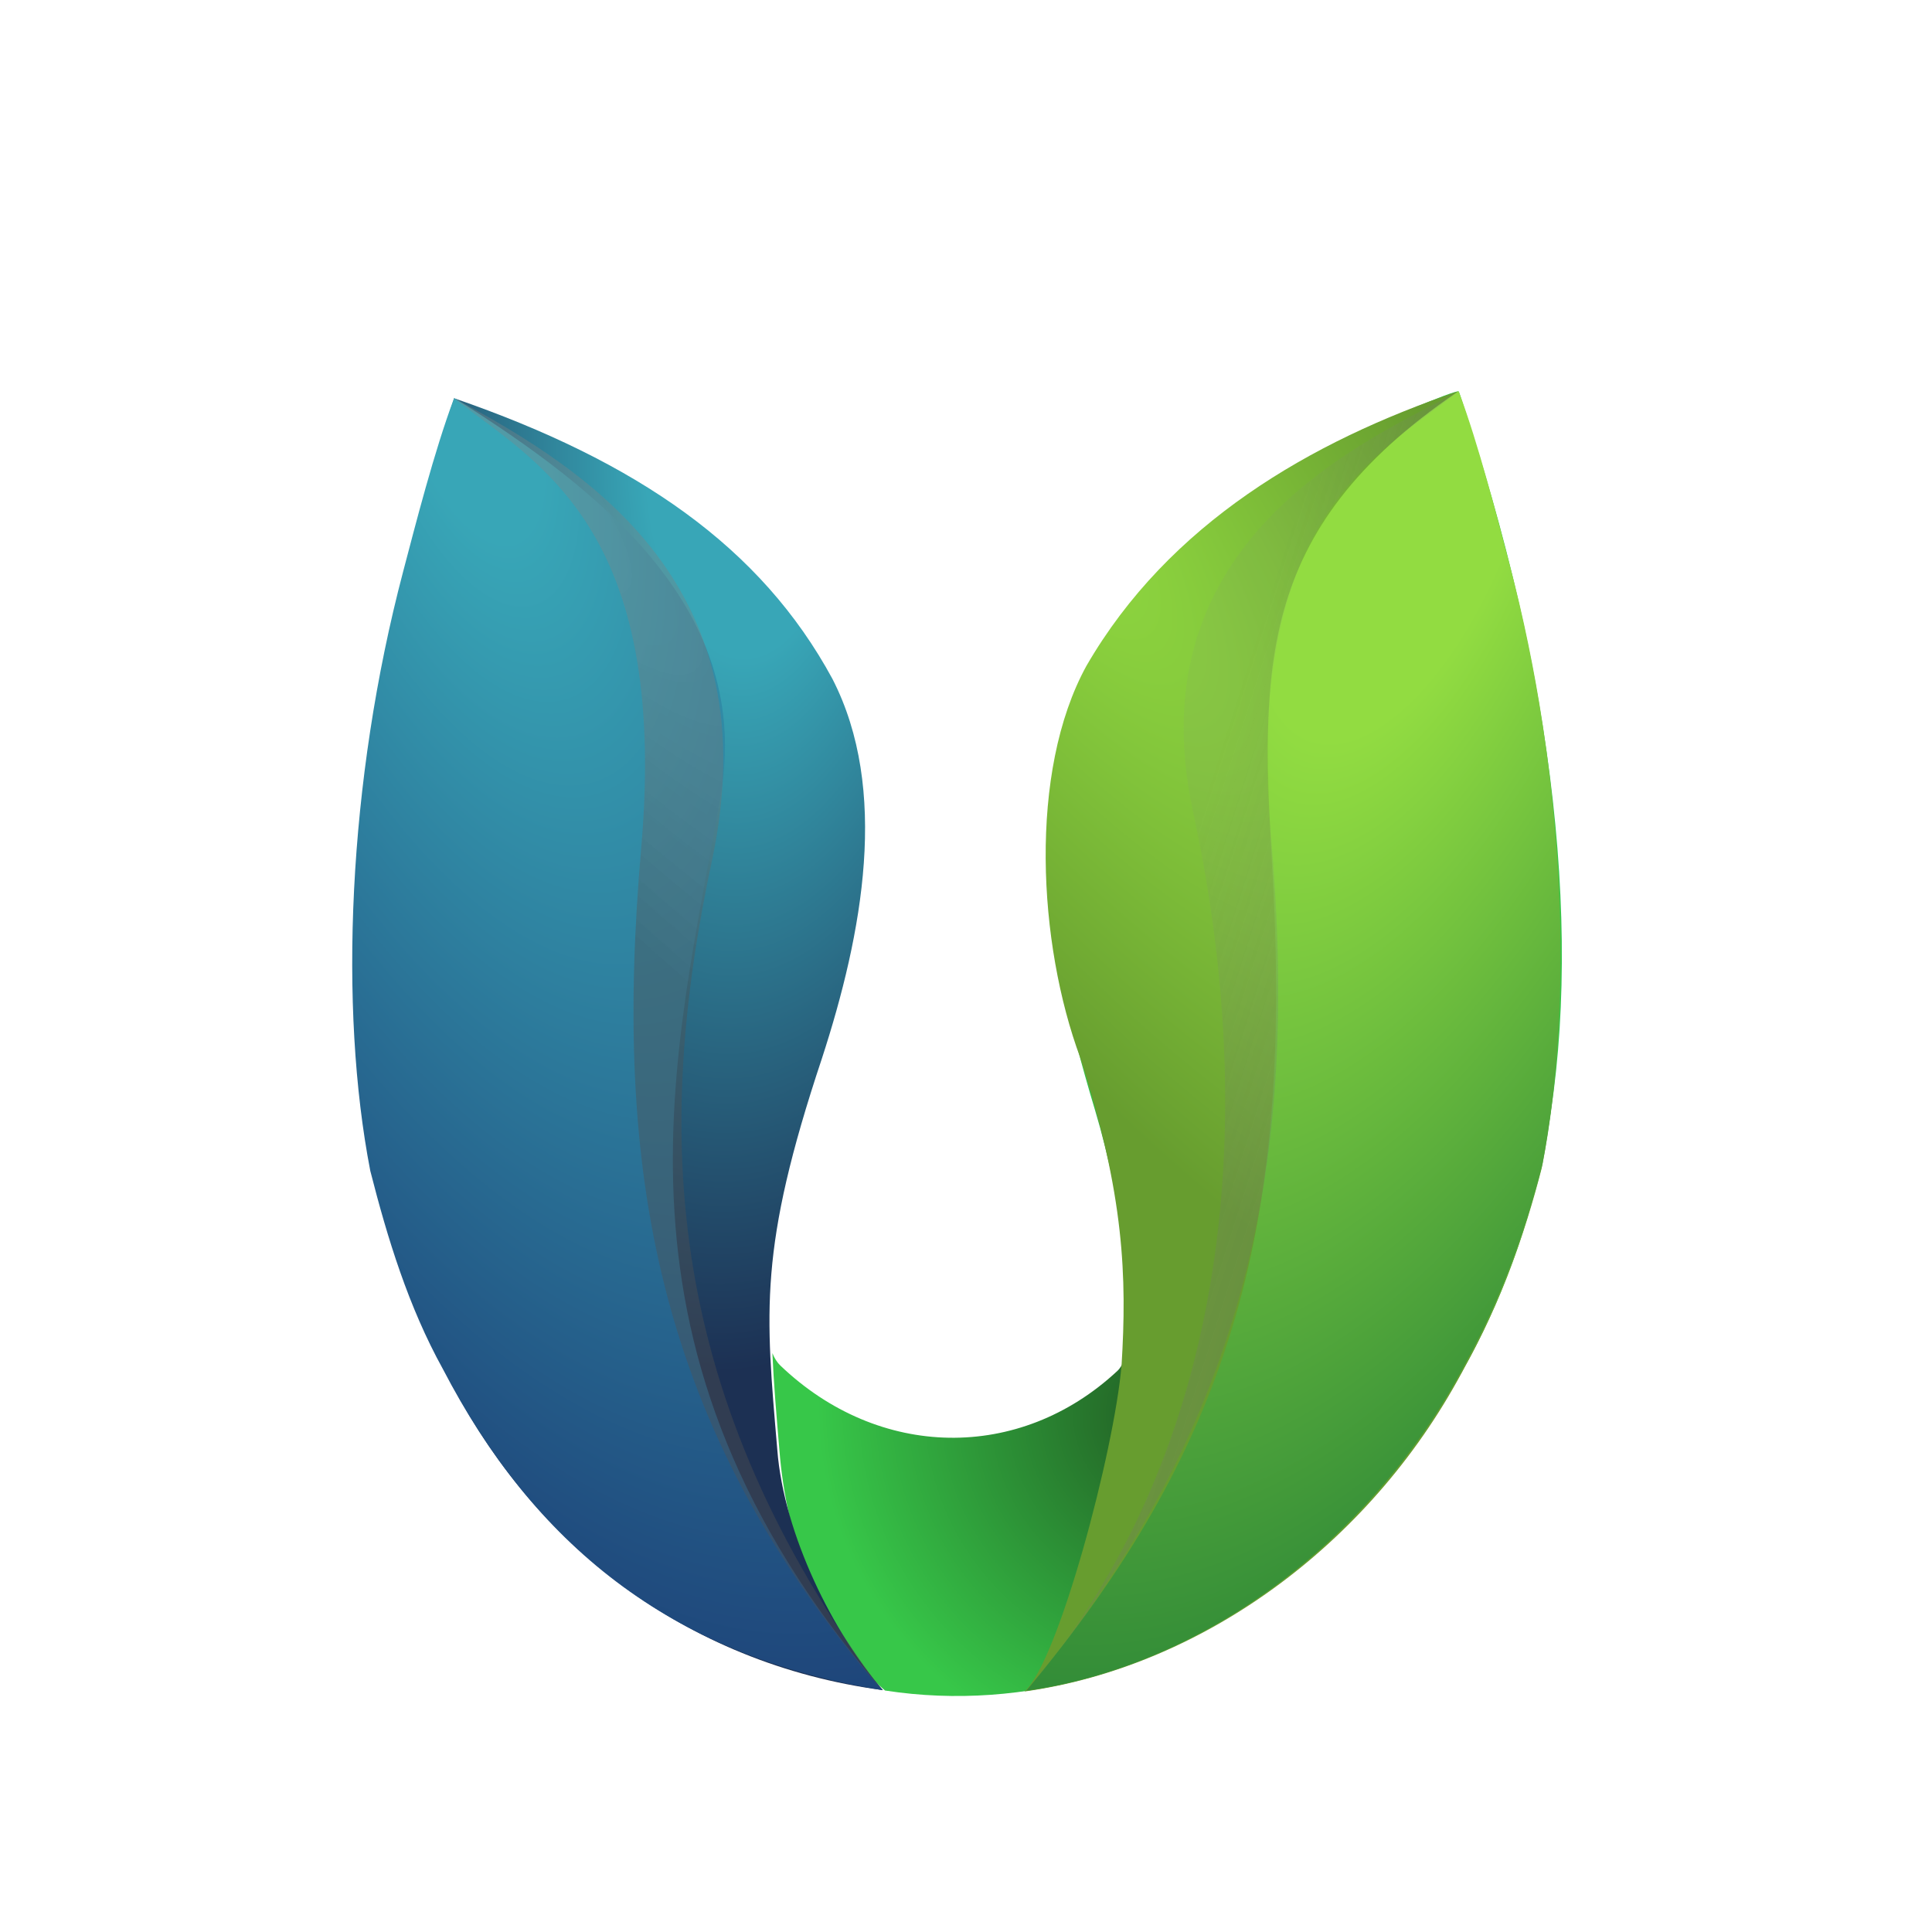
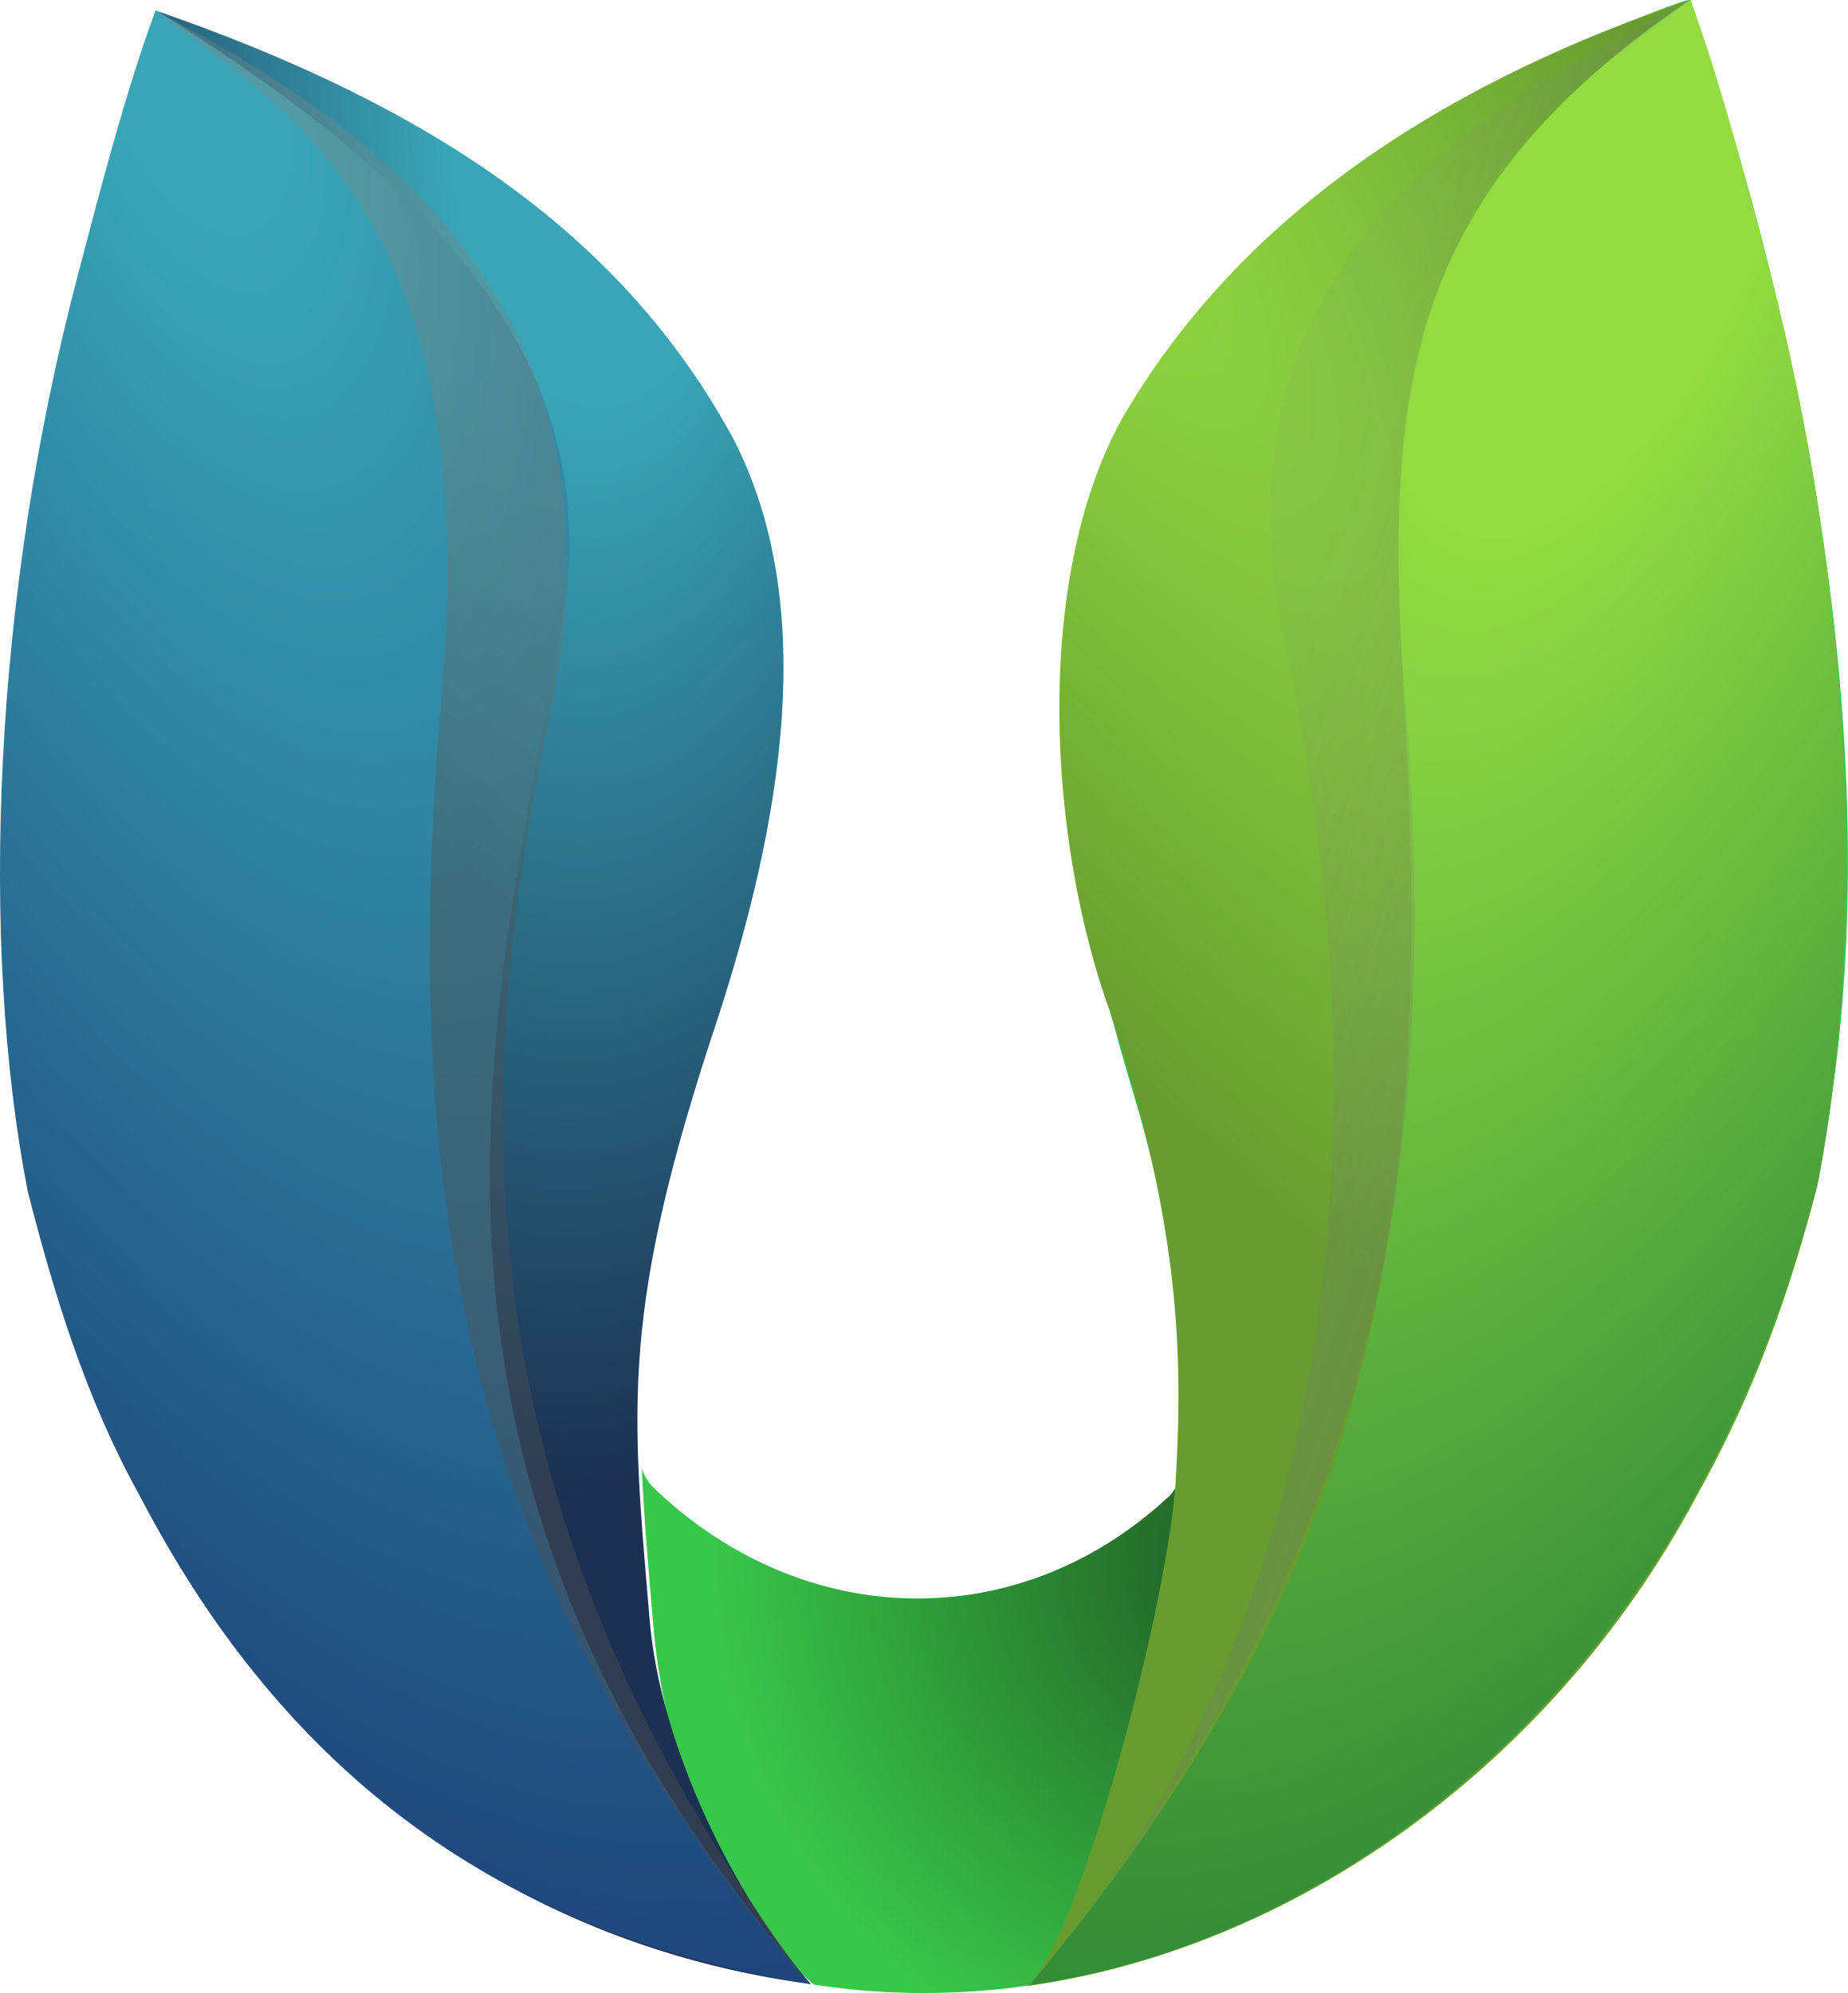
- <svg xmlns="http://www.w3.org/2000/svg" xmlns:xlink="http://www.w3.org/1999/xlink" width="1024" height="1024" viewBox="0 0 1024 1024" version="1.1" id="svg1" xml:space="preserve">
+ <svg xmlns="http://www.w3.org/2000/svg" xmlns:xlink="http://www.w3.org/1999/xlink" width="355.397" height="383.315" viewBox="0 0 355.397 383.315" version="1.1" id="svg1" xml:space="preserve">
  <defs id="defs1">
    <linearGradient id="linearGradient36">
      <stop offset="0.195" style="stop-color:#838383;stop-opacity:0.18;" id="stop35" />
      <stop offset="1" style="stop-color:#505050;stop-opacity:1;" id="stop36" />
    </linearGradient>
    <linearGradient id="linearGradient34">
      <stop offset="0" style="stop-color:#92dc41;stop-opacity:1;" id="stop22" />
      <stop offset="1" style="stop-color:#679d2f;stop-opacity:1;" id="stop34" />
    </linearGradient>
    <linearGradient id="linearGradient14">
      <stop offset="0.2" style="stop-color:#92dc41;stop-opacity:1;" id="stop13" />
      <stop offset="1" style="stop-color:#2b8637;stop-opacity:1;" id="stop14" />
    </linearGradient>
    <linearGradient id="linearGradient12">
      <stop style="stop-color:#215922;stop-opacity:1;" offset="0" id="stop11" />
      <stop style="stop-color:#37c749;stop-opacity:1;" offset="1" id="stop12" />
    </linearGradient>
    <linearGradient id="linearGradient10">
      <stop offset="0.187" style="stop-color:#38a6b7;stop-opacity:1" id="stop9" />
      <stop offset="0.773" style="stop-color:#1c3053;stop-opacity:1;" id="stop10" />
    </linearGradient>
    <linearGradient id="linearGradient32">
      <stop offset="0.195" style="stop-color:#838383;stop-opacity:0.855;" id="stop31" />
      <stop offset="1" style="stop-color:#505050;stop-opacity:1;" id="stop32" />
    </linearGradient>
    <linearGradient id="a">
      <stop offset=".1" style="stop-color:#38a6b7;stop-opacity:1" id="stop27" />
      <stop offset="1" style="stop-color:#1e457a;stop-opacity:1" id="stop28" />
    </linearGradient>
    <radialGradient xlink:href="#linearGradient12" id="radialGradient2-1-6-8-1-9" cx="913.978" cy="-222.463" fx="913.978" fy="-222.463" r="394.764" gradientTransform="matrix(-0.4714378,-0.3813988,0.3728672,-0.4608922,1363.223,2096.778)" gradientUnits="userSpaceOnUse" />
    <radialGradient xlink:href="#linearGradient34" id="g-17-1-9-3-6-9" cx="557.947" cy="345.314" r="207.8" fx="557.947" fy="345.314" gradientTransform="matrix(0.9172901,-0.659986,-2.114401,-2.943039,960.3227,2602.672)" gradientUnits="userSpaceOnUse" />
    <radialGradient xlink:href="#linearGradient14" id="g-17-9-3-0-6" cx="703.788" cy="315.905" r="207.8" fx="703.788" fy="315.905" gradientTransform="matrix(1.813685,0.6161323,1.371111,-4.017877,-716.3559,2074.318)" gradientUnits="userSpaceOnUse" />
    <radialGradient xlink:href="#linearGradient10" id="radialGradient4-9-1-8-6-8" gradientUnits="userSpaceOnUse" gradientTransform="matrix(-2.085773,-0.09772741,0.2141037,-4.499941,2083.95,2726.216)" cx="620.974" cy="322.253" fx="620.974" fy="322.253" r="207.8" />
    <radialGradient xlink:href="#a" id="g-17-9-3-4-7-6" cx="709.3" cy="329.3" r="207.8" fx="709.3" fy="329.3" gradientTransform="matrix(-2.117208,0.7192431,-1.600569,-4.690275,2671.052,2237.156)" gradientUnits="userSpaceOnUse" />
    <radialGradient xlink:href="#linearGradient32" id="h-9-8-8-0-4-9" cx="709.3" cy="329.3" r="207.8" fx="709.3" fy="329.3" gradientTransform="matrix(-0.7102649,0.620001,-2.713885,-3.105997,2040.064,1786.467)" gradientUnits="userSpaceOnUse" />
    <linearGradient xlink:href="#linearGradient36" id="linearGradient37" x1="821.622" y1="1346.844" x2="1174.93" y2="1459.41" gradientUnits="userSpaceOnUse" />
  </defs>
-   <rect style="display:inline;opacity:0.4;fill:#3dc639;fill-opacity:0;stroke:#e2e557;stroke-width:0" id="rect37" width="1024" height="1024" x="0" y="0" />
-   <g id="g1" transform="matrix(1.21504,0,0,1.21504,39.96008,85.87773)">
-     <path style="display:inline;fill:url(#radialGradient2-1-6-8-1-9)" d="m 1032.258,1179.631 c -1.574,-1.705 -58.909,22.746 -79.958,33.774 -136.331,71.426 -191.812,168.916 -190.046,280.361 0.61,38.485 13.61,97.261 31.616,156.969 18.006,59.707 32.456,154.23 14.627,170.851 -64.083,59.743 -156.434,58.25 -220.955,-3.572 -2.1,-2.012 -3.806,-4.732 -5.16,-8.092 0.824,19.384 2.575,39.745 4.602,63.613 4.282,55.672 25.543,120.698 69.217,157.537 185.342,28.53 372.204,-115.592 426.445,-329.572 32.519,-128.288 18.537,-302.845 -38.977,-486.553 -5.981,-19.105 -11.116,-34.998 -11.41,-35.316 z" id="path1-1-5-6-9-1" transform="matrix(0.6655367,0,0,0.6655367,-83.55438,-684.9991)" />
-     <g id="g3-9-3-9-9-6" transform="matrix(0.5701253,0,0,0.5701253,-193.8943,-576.946)" style="display:inline">
-       <path d="m 617.893,1926.665 c -24.465,-47.591 -37.079,-98.081 -49.079,-149.081 -45.59,-226.222 25.923,-480.235 61.087,-584.864 140.357,48.45 234.792,113.89 289.41,214.685 43.528,84.725 23.204,194.426 -8.048,290.457 -48.623,145.883 -43.125,193.386 -34.125,299.386 5,65 43.002,140.659 80.827,183.922 C 806.622,2160.979 684.35,2067.892 617.893,1926.665 Z" style="display:inline;fill:url(#radialGradient4-9-1-8-6-8)" id="path8-9-2-5-6-7" />
-       <path id="path10-2-6-5-5-1-6" style="display:inline;fill:url(#g-17-9-3-4-7-6);stroke-width:1.013" d="m 629.819,1192.734 c 0.376,0.128 0.75,0.269 1.126,0.397 112.198,70.65 227.373,162.049 202.837,303.601 -34.207,197.348 -101.328,423.877 123.953,684.419 -163.294,-25.819 -267.665,-113.301 -336.467,-245.677 -26.338,-47.612 -42.373,-99.944 -55.542,-151.608 -24.049,-124.15 -17.4,-297.271 25.189,-458.778 9.313,-35.318 23.772,-92.105 38.903,-132.353 z" />
-       <path d="M 773.032,1536.523 C 794.367,1291.403 693.446,1242.45 629.052,1192.262 c 106.193,56.818 242.716,144.886 198.055,354.431 -44.661,209.544 -37.121,409.209 130.365,635.015 C 782.525,1978.204 751.698,1781.642 773.032,1536.523 Z" style="display:inline;opacity:0.4;fill:url(#h-9-8-8-0-4-9);stroke-width:1.02" id="path11-6-6-4-5-6-1" />
-     </g>
-     <g id="g17-7-6-1-0" style="display:inline" transform="matrix(0.6655367,0,0,0.6655367,-83.55438,-684.9991)">
-       <path d="m 1036.768,1817.908 c 22.563,-40.786 38.588,-85.044 49.869,-129.301 20.601,-106.352 14.905,-254.654 -21.578,-393.008 -7.978,-30.254 -20.59,-81.495 -33.552,-115.974 -96.434,32.694 -189.317,86.606 -243.274,179.815 -38.183,69.423 -31.753,182.384 -4.007,257.023 28.98,90.075 30.524,144.039 27.024,201.206 -4.744,56.407 -41.555,194.73 -63.651,214.037 119.994,-16.823 230.23,-100.4 289.169,-213.799 z" style="display:inline;fill:url(#g-17-1-9-3-6-9);stroke-width:0.868" id="path10-2-7-9-6-2-6" />
-       <path id="path10-2-6-5-0-3" style="display:inline;fill:url(#g-17-9-3-0-6);stroke-width:0.868" d="m 1032.246,1179.624 c -0.322,0.109 -0.642,0.23 -0.965,0.34 -134.159,91.403 -128.403,184.058 -121.009,316.55 13.183,236.232 -30.166,377.279 -161.509,534.693 119.994,-16.823 229.579,-102.495 288.518,-215.894 22.563,-40.786 38.588,-85.043 49.869,-129.301 20.601,-106.352 14.906,-254.654 -21.578,-393.008 -7.978,-30.254 -20.364,-78.901 -33.326,-113.379 z" />
-       <path d="m 909.306,1473.023 c -18.187,-208.962 67.847,-250.694 122.742,-293.479 -57.194,30.999 -212.946,95.519 -173.916,275.75 39.03,180.231 34.609,406.055 -108.81,575.569 145.996,-177.08 178.171,-348.878 159.984,-557.84 z" style="display:inline;opacity:0.5;fill:url(#linearGradient37);stroke-width:0.87" id="path11-6-6-4-5-6-6-0" />
+   <g id="layer1" style="display:inline" transform="translate(-79.46196,-62.52065)">
+     <g id="g22-5-7-7" style="display:inline" transform="matrix(0.4482565,0,0,0.4482565,2.955264,-957.6653)">
+       <g id="g20-4-6-8-9" transform="translate(-137.5864,1096.353)" style="display:inline">
+         <g id="g17-7-6-1-0" style="display:inline" transform="translate(1.276865)">
+           <path style="display:inline;fill:url(#radialGradient2-1-6-8-1-9)" d="m 1032.258,1179.631 c -1.574,-1.705 -58.909,22.746 -79.958,33.774 -136.331,71.426 -191.812,168.916 -190.046,280.361 0.61,38.485 13.61,97.261 31.616,156.969 18.006,59.707 32.456,154.23 14.627,170.851 -64.083,59.743 -156.434,58.25 -220.955,-3.572 -2.1,-2.012 -3.806,-4.732 -5.16,-8.092 0.824,19.384 2.575,39.745 4.602,63.613 4.282,55.672 25.543,120.698 69.217,157.537 185.342,28.53 372.204,-115.592 426.445,-329.572 32.519,-128.288 18.537,-302.845 -38.977,-486.553 -5.981,-19.105 -11.116,-34.998 -11.41,-35.316 z" id="path1-1-5-6-9-1" />
+           <path d="m 1036.768,1817.908 c 22.563,-40.786 38.588,-85.044 49.869,-129.301 20.601,-106.352 14.905,-254.654 -21.578,-393.008 -7.978,-30.254 -20.59,-81.495 -33.552,-115.974 -96.434,32.694 -189.317,86.606 -243.274,179.815 -38.183,69.423 -31.753,182.384 -4.007,257.023 28.98,90.075 30.524,144.039 27.024,201.206 -4.744,56.407 -41.555,194.73 -63.651,214.037 119.994,-16.823 230.23,-100.4 289.169,-213.799 z" style="display:inline;fill:url(#g-17-1-9-3-6-9);stroke-width:0.868" id="path10-2-7-9-6-2-6" />
+           <path id="path10-2-6-5-0-3" style="display:inline;fill:url(#g-17-9-3-0-6);stroke-width:0.868" d="m 1032.246,1179.624 c -0.322,0.109 -0.642,0.23 -0.965,0.34 -134.159,91.403 -128.403,184.058 -121.009,316.55 13.183,236.232 -30.166,377.279 -161.509,534.693 119.994,-16.823 229.579,-102.495 288.518,-215.894 22.563,-40.786 38.588,-85.043 49.869,-129.301 20.601,-106.352 14.906,-254.654 -21.578,-393.008 -7.978,-30.254 -20.364,-78.901 -33.326,-113.379 z" />
+           <path d="m 909.306,1473.023 c -18.187,-208.962 67.847,-250.694 122.742,-293.479 -57.194,30.999 -212.946,95.519 -173.916,275.75 39.03,180.231 34.609,406.055 -108.81,575.569 145.996,-177.08 178.171,-348.878 159.984,-557.84 z" style="display:inline;opacity:0.5;fill:url(#linearGradient37);stroke-width:0.87" id="path11-6-6-4-5-6-6-0" />
+         </g>
+         <g id="g3-9-3-9-9-6" transform="matrix(0.8566399,0,0,0.8566399,-164.514,162.3549)" style="display:inline">
+           <path d="m 617.893,1926.665 c -24.465,-47.591 -37.079,-98.081 -49.079,-149.081 -45.59,-226.222 25.923,-480.235 61.087,-584.864 140.357,48.45 234.792,113.89 289.41,214.685 43.528,84.725 23.204,194.426 -8.048,290.457 -48.623,145.883 -43.125,193.386 -34.125,299.386 5,65 43.002,140.659 80.827,183.922 C 806.622,2160.979 684.35,2067.892 617.893,1926.665 Z" style="display:inline;fill:url(#radialGradient4-9-1-8-6-8)" id="path8-9-2-5-6-7" />
+           <path id="path10-2-6-5-5-1-6" style="display:inline;fill:url(#g-17-9-3-4-7-6);stroke-width:1.013" d="m 629.819,1192.734 c 0.376,0.128 0.75,0.269 1.126,0.397 112.198,70.65 227.373,162.049 202.837,303.601 -34.207,197.348 -101.328,423.877 123.953,684.419 -163.294,-25.819 -267.665,-113.301 -336.467,-245.677 -26.338,-47.612 -42.373,-99.944 -55.542,-151.608 -24.049,-124.15 -17.4,-297.271 25.189,-458.778 9.313,-35.318 23.772,-92.105 38.903,-132.353 z" />
+           <path d="M 773.032,1536.523 C 794.367,1291.403 693.446,1242.45 629.052,1192.262 c 106.193,56.818 242.716,144.886 198.055,354.431 -44.661,209.544 -37.121,409.209 130.365,635.015 C 782.525,1978.204 751.698,1781.642 773.032,1536.523 Z" style="display:inline;opacity:0.4;fill:url(#h-9-8-8-0-4-9);stroke-width:1.02" id="path11-6-6-4-5-6-1" />
+         </g>
+       </g>
    </g>
  </g>
</svg>
